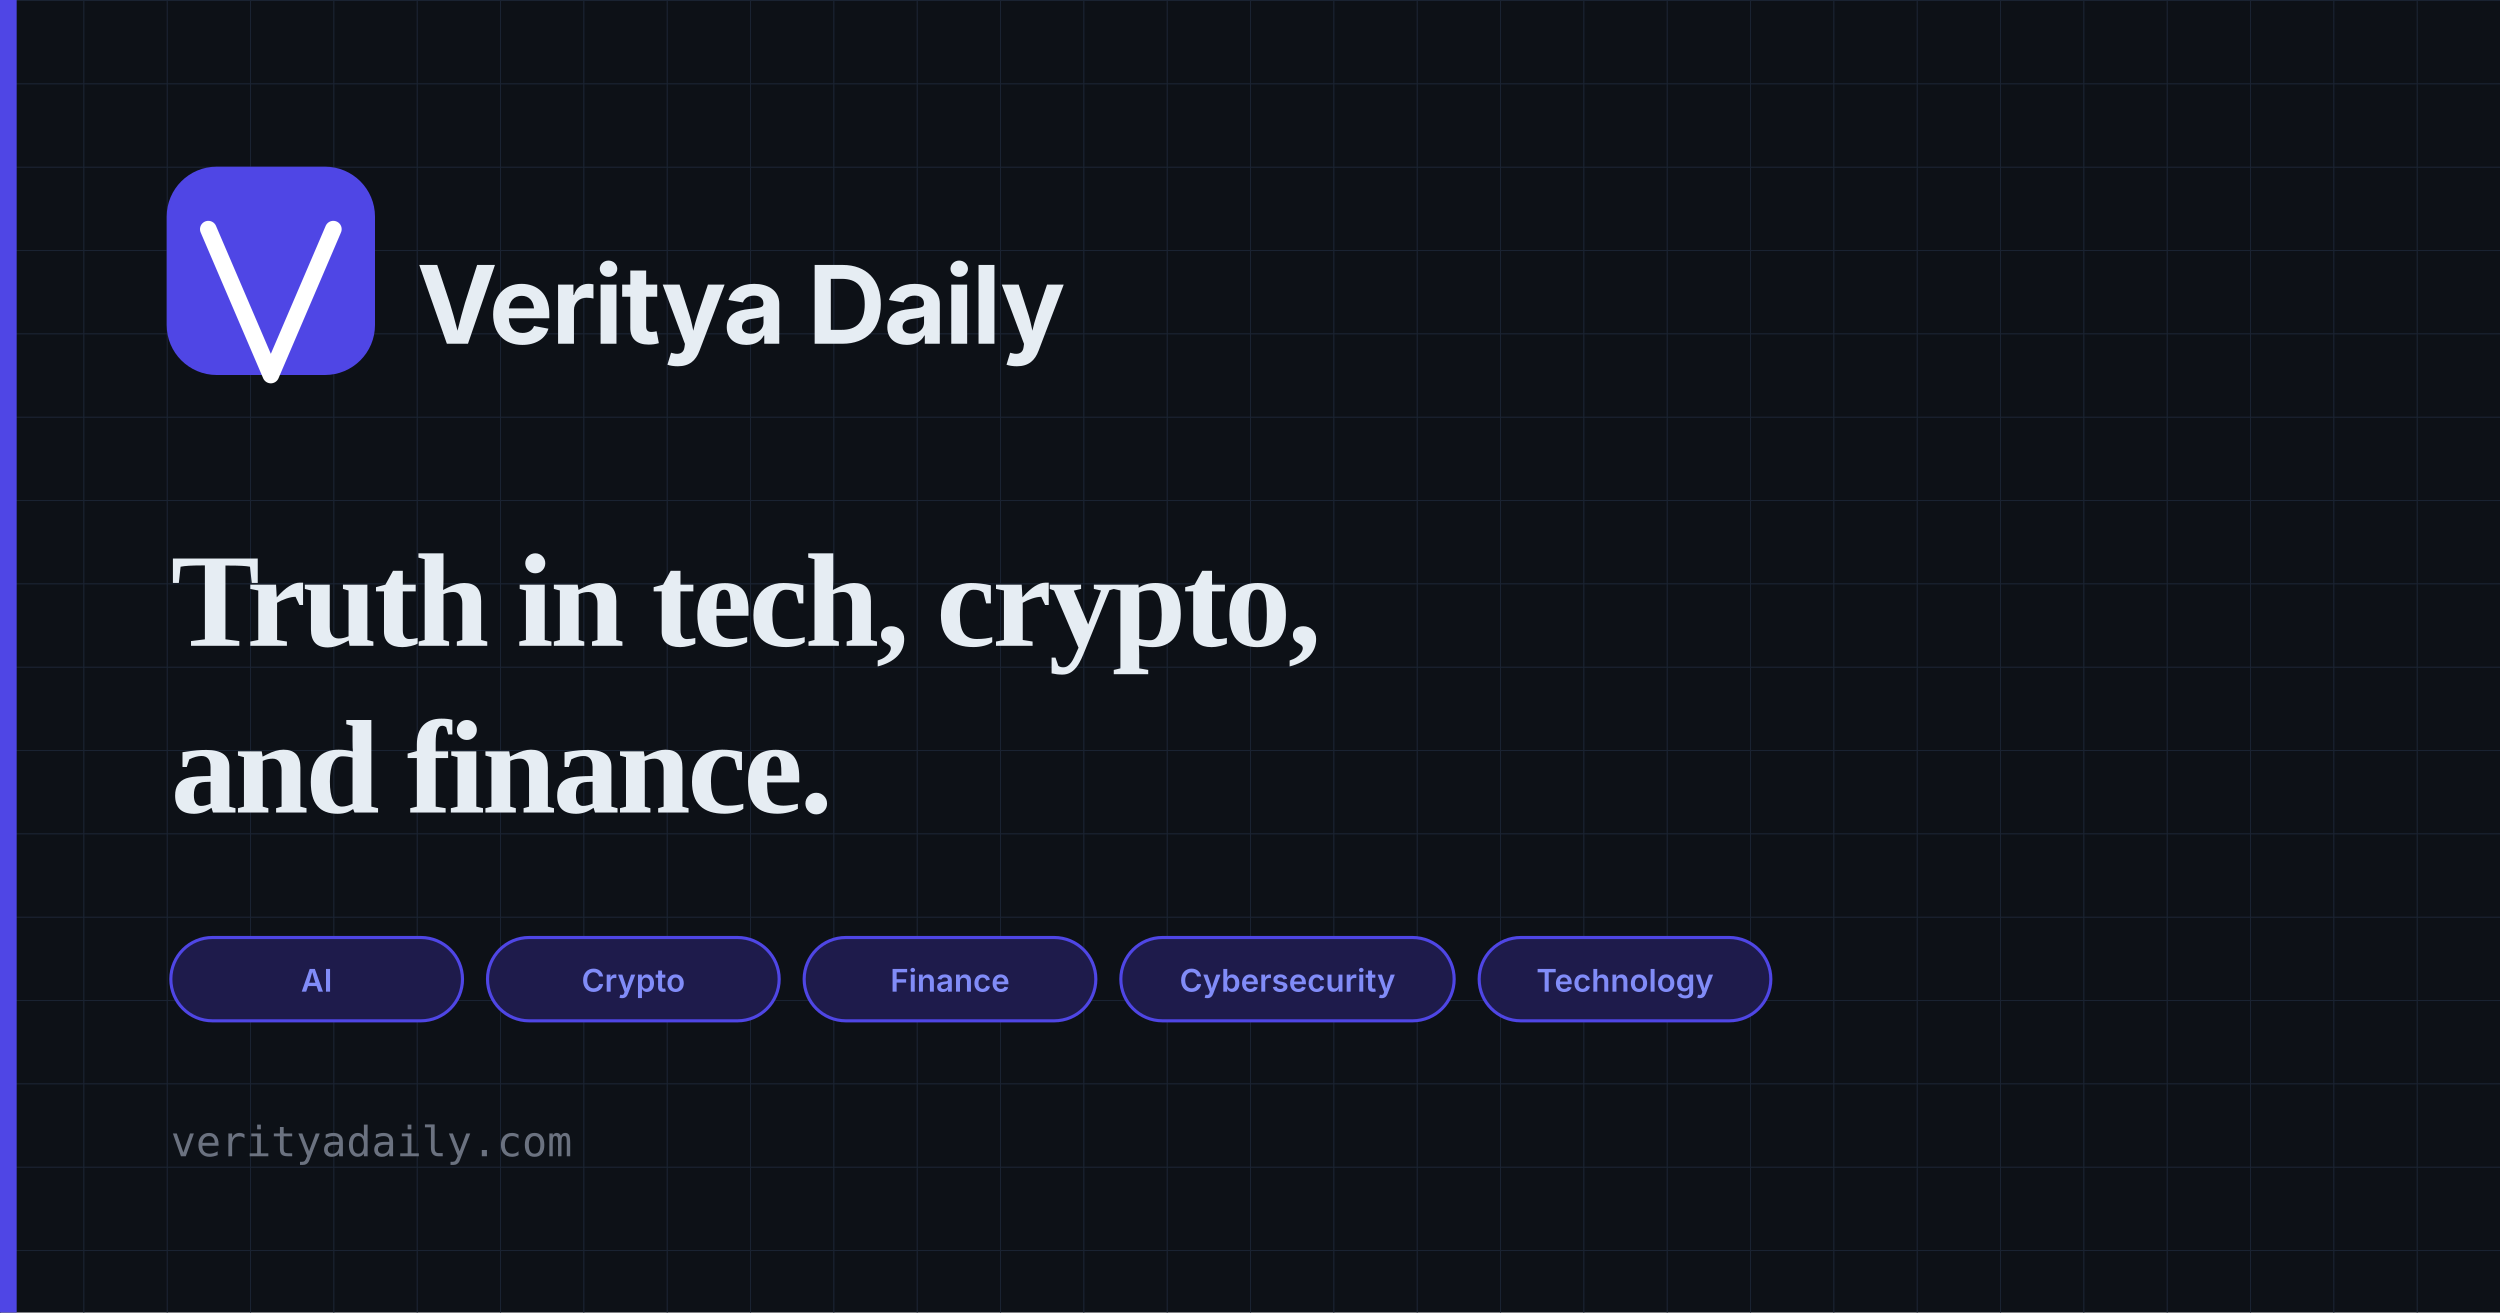
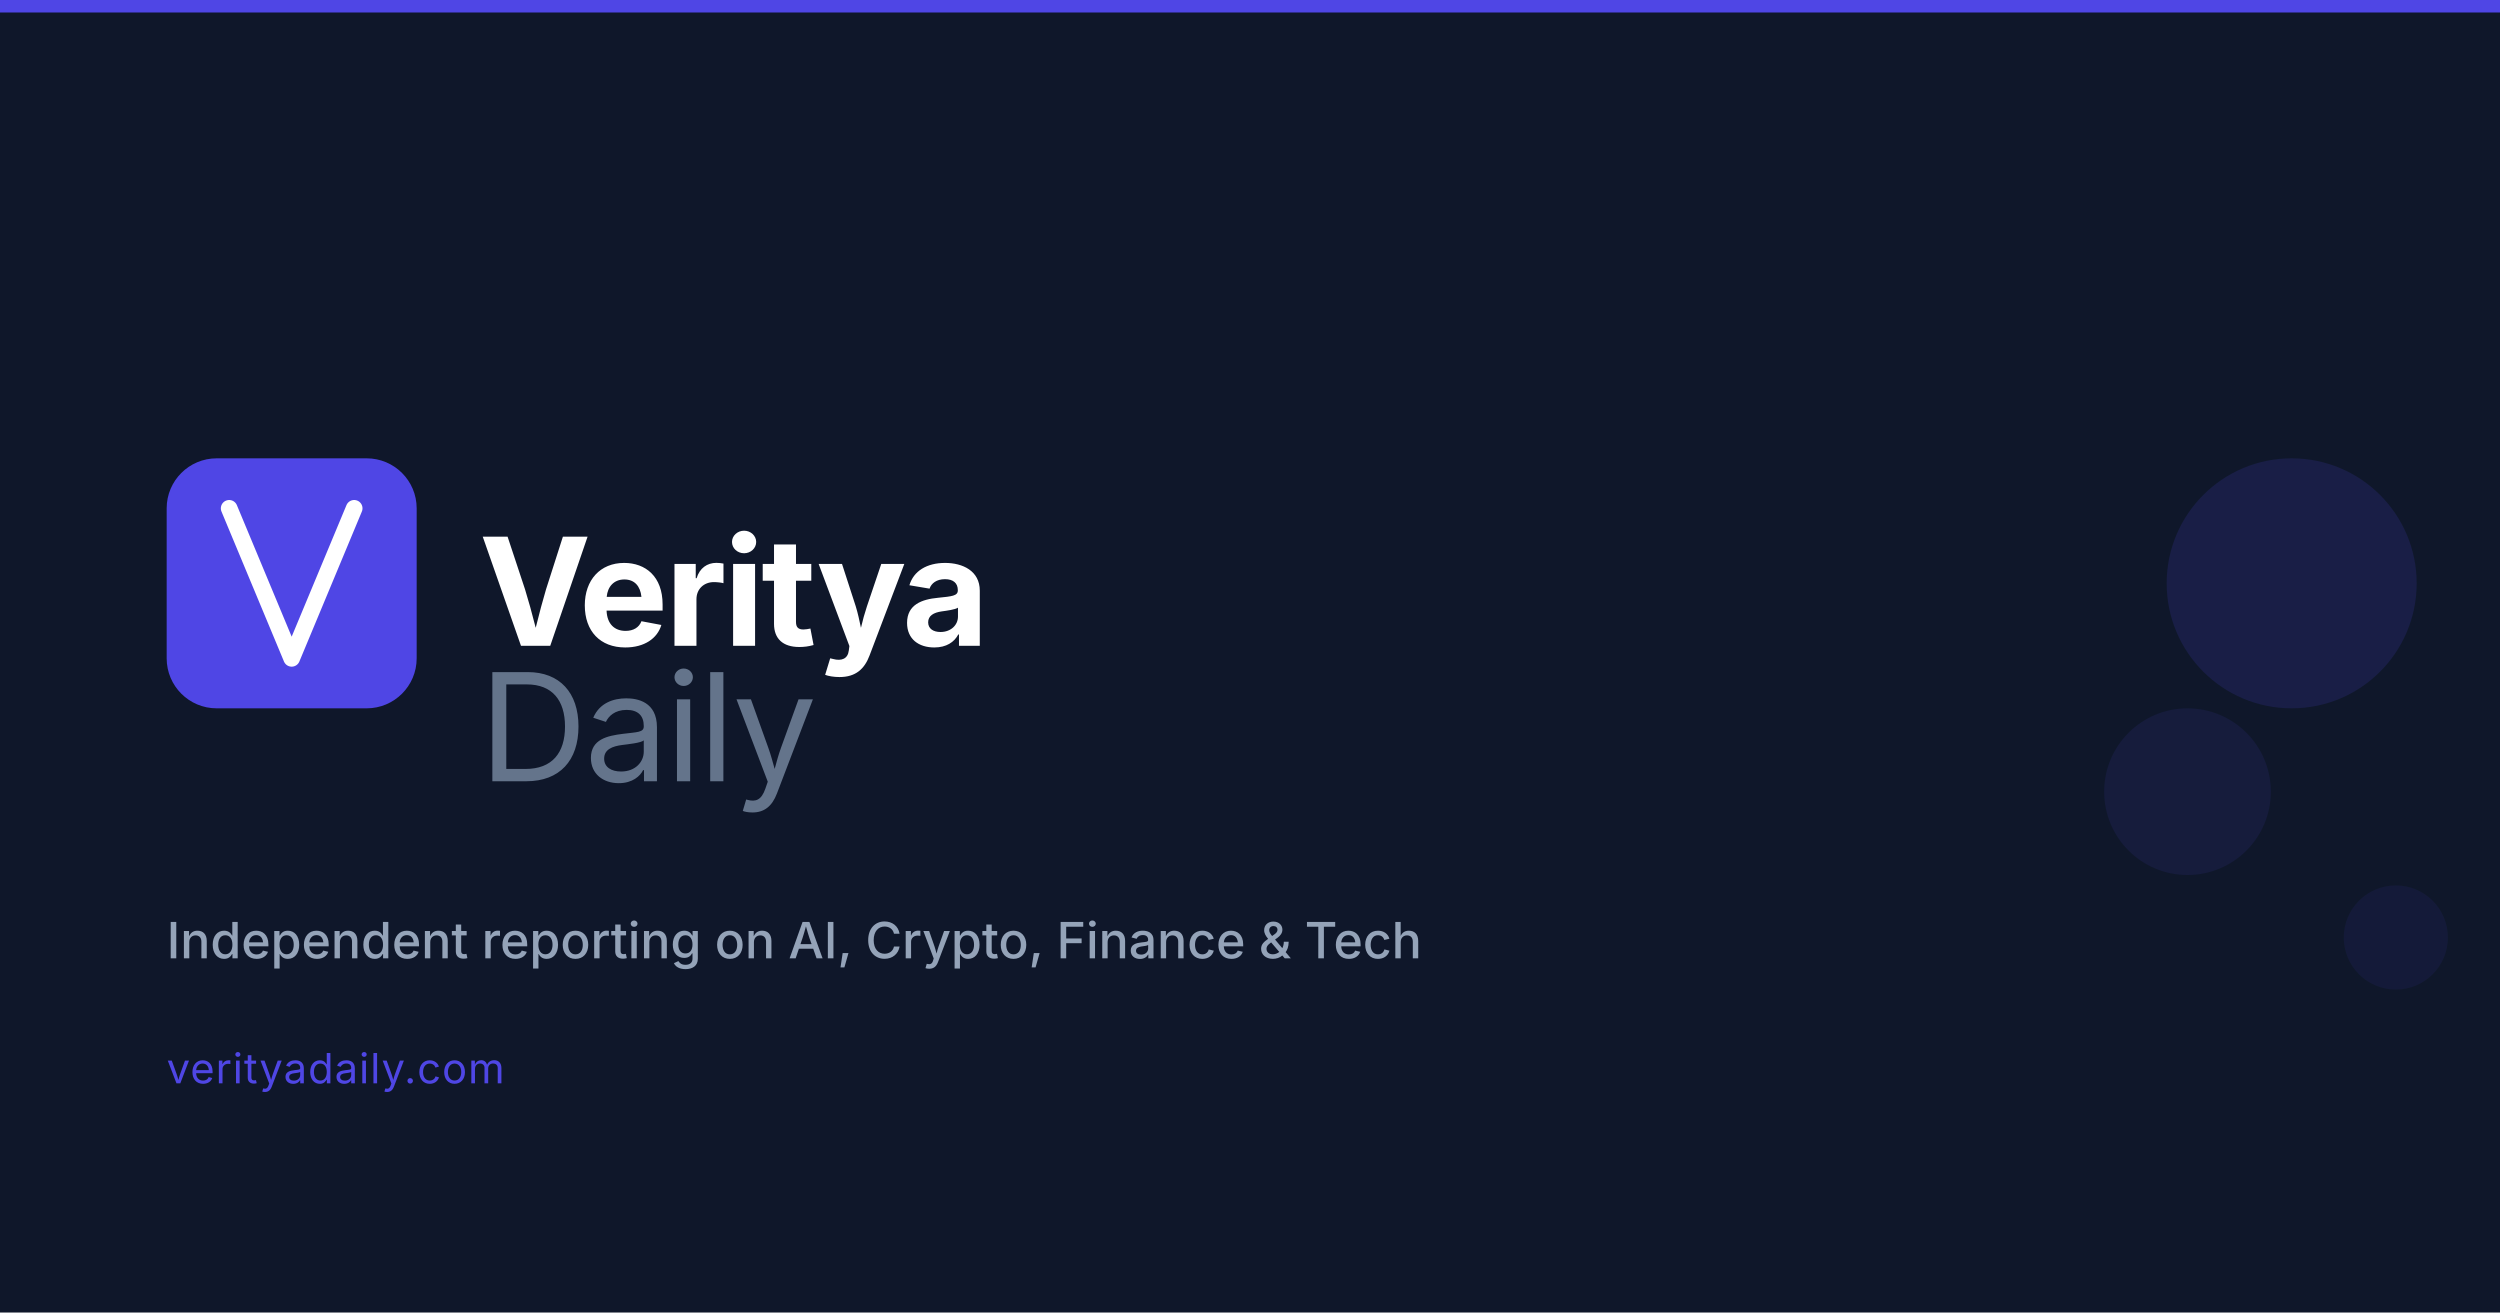
<svg xmlns="http://www.w3.org/2000/svg" viewBox="0 0 1200 630" fill="none">
-   <rect width="1200" height="630" fill="#0D1117" />
-   <pattern id="grid" x="0" y="0" width="40" height="40" patternUnits="userSpaceOnUse">
-     <path d="M 40 0 L 0 0 0 40" fill="none" stroke="#1A2332" stroke-width="1" />
-   </pattern>
-   <rect width="1200" height="630" fill="url(#grid)" />
-   <rect x="0" y="0" width="8" height="630" fill="#4F46E5" />
-   <rect x="80" y="80" width="100" height="100" rx="24" fill="#4F46E5" />
-   <path d="M100 110 L130 180 L160 110" stroke="#FFFFFF" stroke-width="8" stroke-linecap="round" stroke-linejoin="round" fill="none" />
-   <text x="200" y="165" font-family="Inter, sans-serif" font-size="52" font-weight="700" fill="#E6EDF3" letter-spacing="-1">Veritya Daily</text>
-   <text x="82" y="310" font-family="Source Serif 4, Georgia, serif" font-size="64" font-weight="700" fill="#E6EDF3" letter-spacing="-1.5">Truth in tech, crypto,</text>
-   <text x="82" y="390" font-family="Source Serif 4, Georgia, serif" font-size="64" font-weight="700" fill="#E6EDF3" letter-spacing="-1.5">and finance.</text>
-   <rect x="82" y="450" width="140" height="40" rx="20" fill="#1E1B4B" stroke="#4F46E5" stroke-width="1.5" />
-   <text x="152" y="476" font-family="Inter, sans-serif" font-size="15" font-weight="600" fill="#818CF8" text-anchor="middle">AI</text>
-   <rect x="234" y="450" width="140" height="40" rx="20" fill="#1E1B4B" stroke="#4F46E5" stroke-width="1.5" />
-   <text x="304" y="476" font-family="Inter, sans-serif" font-size="15" font-weight="600" fill="#818CF8" text-anchor="middle">Crypto</text>
-   <rect x="386" y="450" width="140" height="40" rx="20" fill="#1E1B4B" stroke="#4F46E5" stroke-width="1.5" />
-   <text x="456" y="476" font-family="Inter, sans-serif" font-size="15" font-weight="600" fill="#818CF8" text-anchor="middle">Finance</text>
-   <rect x="538" y="450" width="160" height="40" rx="20" fill="#1E1B4B" stroke="#4F46E5" stroke-width="1.5" />
-   <text x="618" y="476" font-family="Inter, sans-serif" font-size="15" font-weight="600" fill="#818CF8" text-anchor="middle">Cybersecurity</text>
-   <rect x="710" y="450" width="140" height="40" rx="20" fill="#1E1B4B" stroke="#4F46E5" stroke-width="1.5" />
-   <text x="780" y="476" font-family="Inter, sans-serif" font-size="15" font-weight="600" fill="#818CF8" text-anchor="middle">Technology</text>
-   <text x="82" y="555" font-family="JetBrains Mono, monospace" font-size="20" font-weight="400" fill="#6B7280">verityadaily.com</text>
+   <rect width="1200" height="630" fill="#0F172A" />
+   <rect x="0" y="0" width="1200" height="6" fill="#4F46E5" />
+   <rect x="80" y="220" width="120" height="120" rx="24" fill="#4F46E5" />
+   <path d="M110 244 L140 316 L170 244" stroke="#FFFFFF" stroke-width="8" stroke-linecap="round" stroke-linejoin="round" fill="none" />
+   <text x="230" y="310" font-family="Inter, -apple-system, sans-serif" font-size="72" font-weight="700" fill="#FFFFFF" letter-spacing="-1.5">Veritya</text>
+   <text x="230" y="375" font-family="Inter, -apple-system, sans-serif" font-size="72" font-weight="400" fill="#64748B" letter-spacing="-1.5">Daily</text>
+   <text x="80" y="460" font-family="Inter, -apple-system, sans-serif" font-size="24" font-weight="500" fill="#94A3B8" letter-spacing="0">Independent reporting on AI, Crypto, Finance &amp; Tech</text>
+   <text x="80" y="520" font-family="Inter, -apple-system, sans-serif" font-size="20" font-weight="400" fill="#4F46E5" letter-spacing="0.5">verityadaily.com</text>
+   <circle cx="1100" cy="280" r="60" fill="#4F46E5" opacity="0.15" />
+   <circle cx="1050" cy="380" r="40" fill="#4F46E5" opacity="0.1" />
+   <circle cx="1150" cy="450" r="25" fill="#4F46E5" opacity="0.08" />
</svg>
